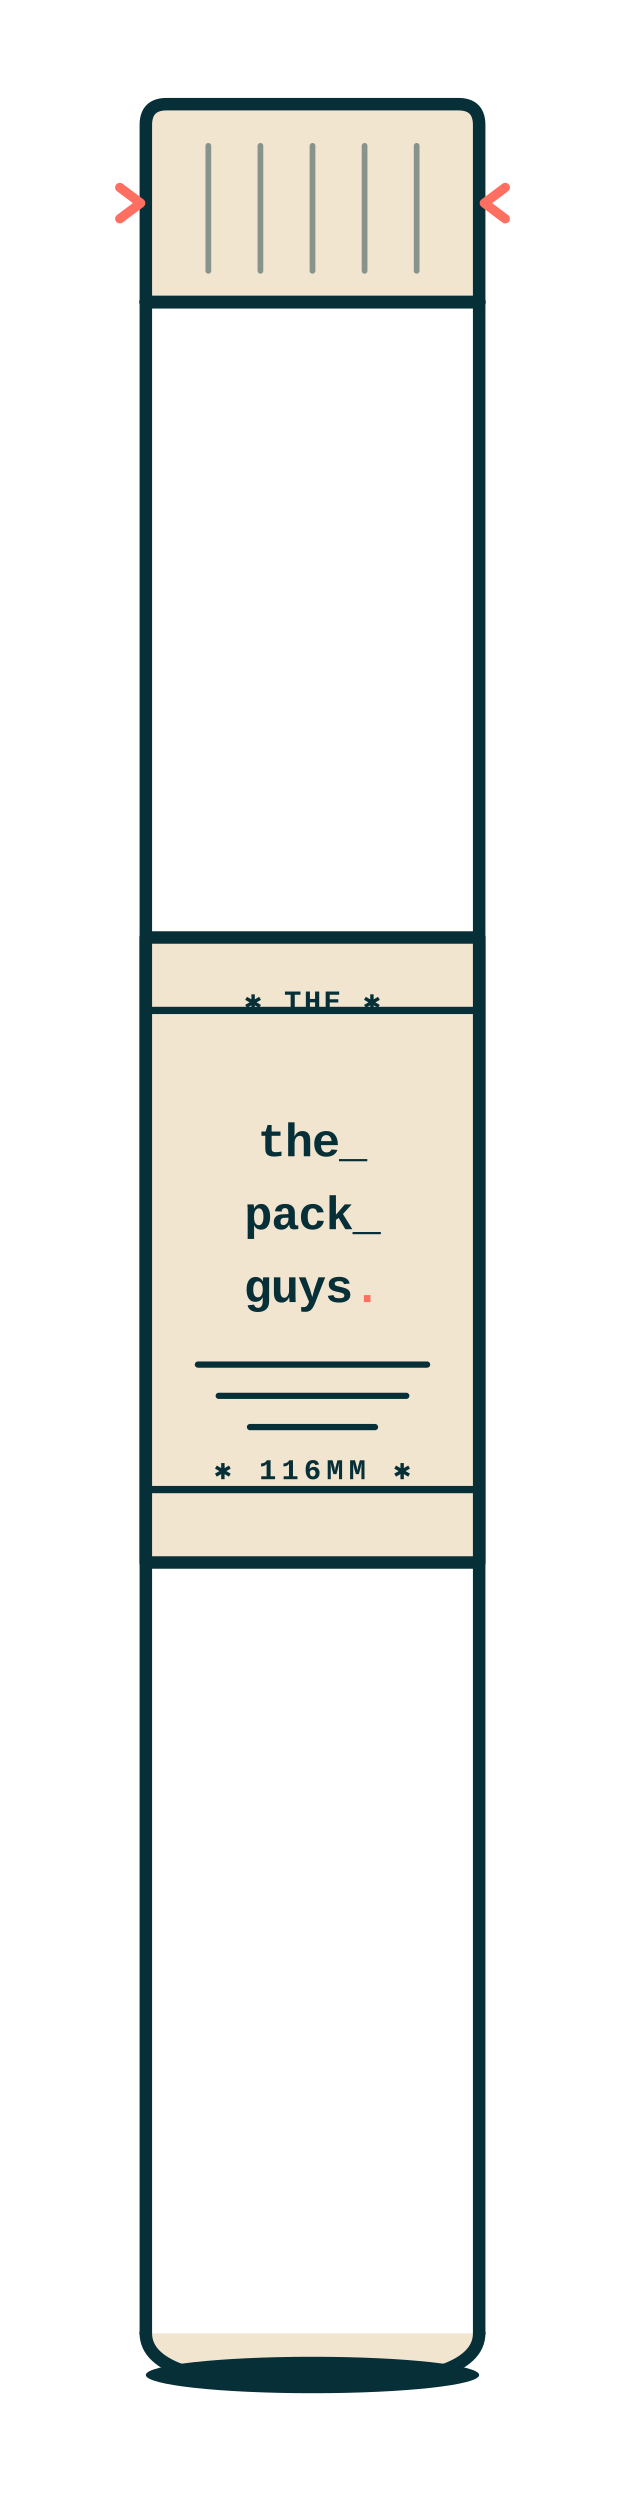
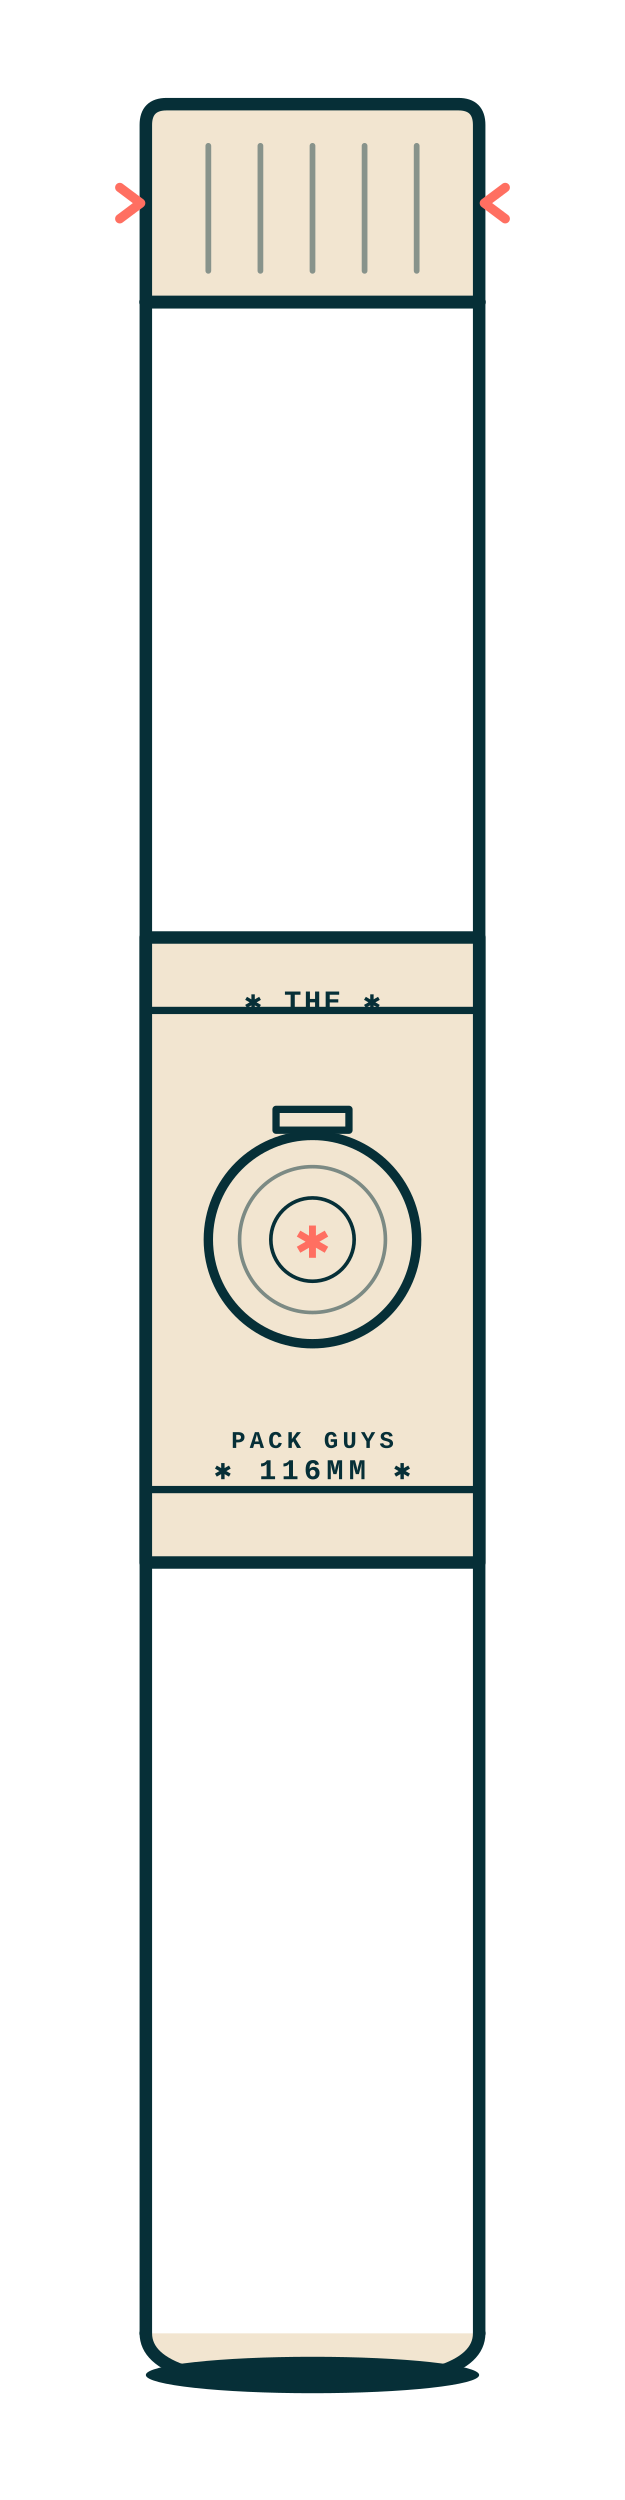
<svg xmlns="http://www.w3.org/2000/svg" viewBox="0 0 120 480" role="img" aria-label="116mm squeeze pop-top preroll tube outline">
  <defs>
    <style>
      .t-line { fill: none; stroke: #062F37; stroke-width: 2.4; stroke-linecap: round; stroke-linejoin: round; }
      .t-fine { fill: none; stroke: #062F37; stroke-width: 1.4; stroke-linecap: round; }
      .t-rib { fill: none; stroke: #062F37; stroke-width: 1.1; stroke-linecap: round; }
      .t-paper { fill: #F2E5D0; }
      .t-cobalt { fill: #062F37; }
      .t-magenta { fill: #FF6F61; }
    </style>
  </defs>
  <path d="M 28 58 L 28 24 Q 28 20 32 20 L 88 20 Q 92 20 92 24 L 92 58 Z" class="t-paper t-line" />
  <line x1="28" y1="58" x2="92" y2="58" stroke="#062F37" stroke-width="2.4" stroke-linecap="round" />
  <g stroke="#FF6F61" stroke-width="1.8" fill="none" stroke-linecap="round" stroke-linejoin="round">
    <path d="M 23 36 L 27 39 L 23 42" />
    <path d="M 97 36 L 93 39 L 97 42" />
  </g>
  <g class="t-rib" opacity="0.45">
    <line x1="40" y1="28" x2="40" y2="52" />
    <line x1="50" y1="28" x2="50" y2="52" />
    <line x1="60" y1="28" x2="60" y2="52" />
    <line x1="70" y1="28" x2="70" y2="52" />
    <line x1="80" y1="28" x2="80" y2="52" />
  </g>
  <line x1="28" y1="58" x2="28" y2="448" class="t-line" />
  <line x1="92" y1="58" x2="92" y2="448" class="t-line" />
  <rect x="28" y="180" width="64" height="120" class="t-paper t-line" />
  <line x1="28" y1="194" x2="92" y2="194" class="t-fine" />
  <line x1="28" y1="286" x2="92" y2="286" class="t-fine" />
  <text x="60" y="194" text-anchor="middle" font-family="JetBrains Mono, Courier New, monospace" font-size="5.5" font-weight="700" fill="#062F37" letter-spacing="0.5">✱ THE ✱</text>
-   <text x="60" y="222" text-anchor="middle" font-family="JetBrains Mono, Courier New, monospace" font-size="9" font-weight="700" fill="#062F37" letter-spacing="-0.2">the_</text>
-   <text x="60" y="236" text-anchor="middle" font-family="JetBrains Mono, Courier New, monospace" font-size="9" font-weight="700" fill="#062F37" letter-spacing="-0.2">pack_</text>
-   <text x="60" y="250" text-anchor="middle" font-family="JetBrains Mono, Courier New, monospace" font-size="9" font-weight="700" fill="#062F37" letter-spacing="-0.2">guys<tspan fill="#FF6F61">.</tspan>
-   </text>
-   <line x1="38" y1="262" x2="82" y2="262" stroke="#062F37" stroke-width="1.2" stroke-linecap="round" />
-   <line x1="42" y1="268" x2="78" y2="268" stroke="#062F37" stroke-width="1.2" stroke-linecap="round" />
-   <line x1="48" y1="274" x2="72" y2="274" stroke="#062F37" stroke-width="1.2" stroke-linecap="round" />
+   <g transform="translate(60 238)">
+     <rect x="-7" y="-25" width="14" height="4" fill="#F2E5D0" stroke="#062F37" stroke-width="1.4" stroke-linejoin="round" />
+     <circle cx="0" cy="0" r="20" fill="#F2E5D0" stroke="#062F37" stroke-width="1.8" />
+     <circle cx="0" cy="0" r="14" fill="none" stroke="#062F37" stroke-width="0.7" opacity="0.5" />
+     <circle cx="0" cy="0" r="8" fill="#F2E5D0" stroke="#062F37" stroke-width="0.7" />
+     <text x="0" y="3.5" text-anchor="middle" font-family="JetBrains Mono, Courier New, monospace" font-size="11" font-weight="700" fill="#FF6F61">✱</text>
+   </g>
+   <text x="60" y="278" text-anchor="middle" font-family="JetBrains Mono, Courier New, monospace" font-size="4.6" font-weight="700" fill="#062F37" letter-spacing="0.8">PACK GUYS</text>
  <text x="60" y="284" text-anchor="middle" font-family="JetBrains Mono, Courier New, monospace" font-size="5.5" font-weight="700" fill="#062F37" letter-spacing="1">✱ 116MM ✱</text>
  <path d="M 28 448 Q 28 458 60 458 Q 92 458 92 448" class="t-paper t-line" />
  <ellipse cx="60" cy="456" rx="32" ry="3.5" class="t-cobalt" />
</svg>
